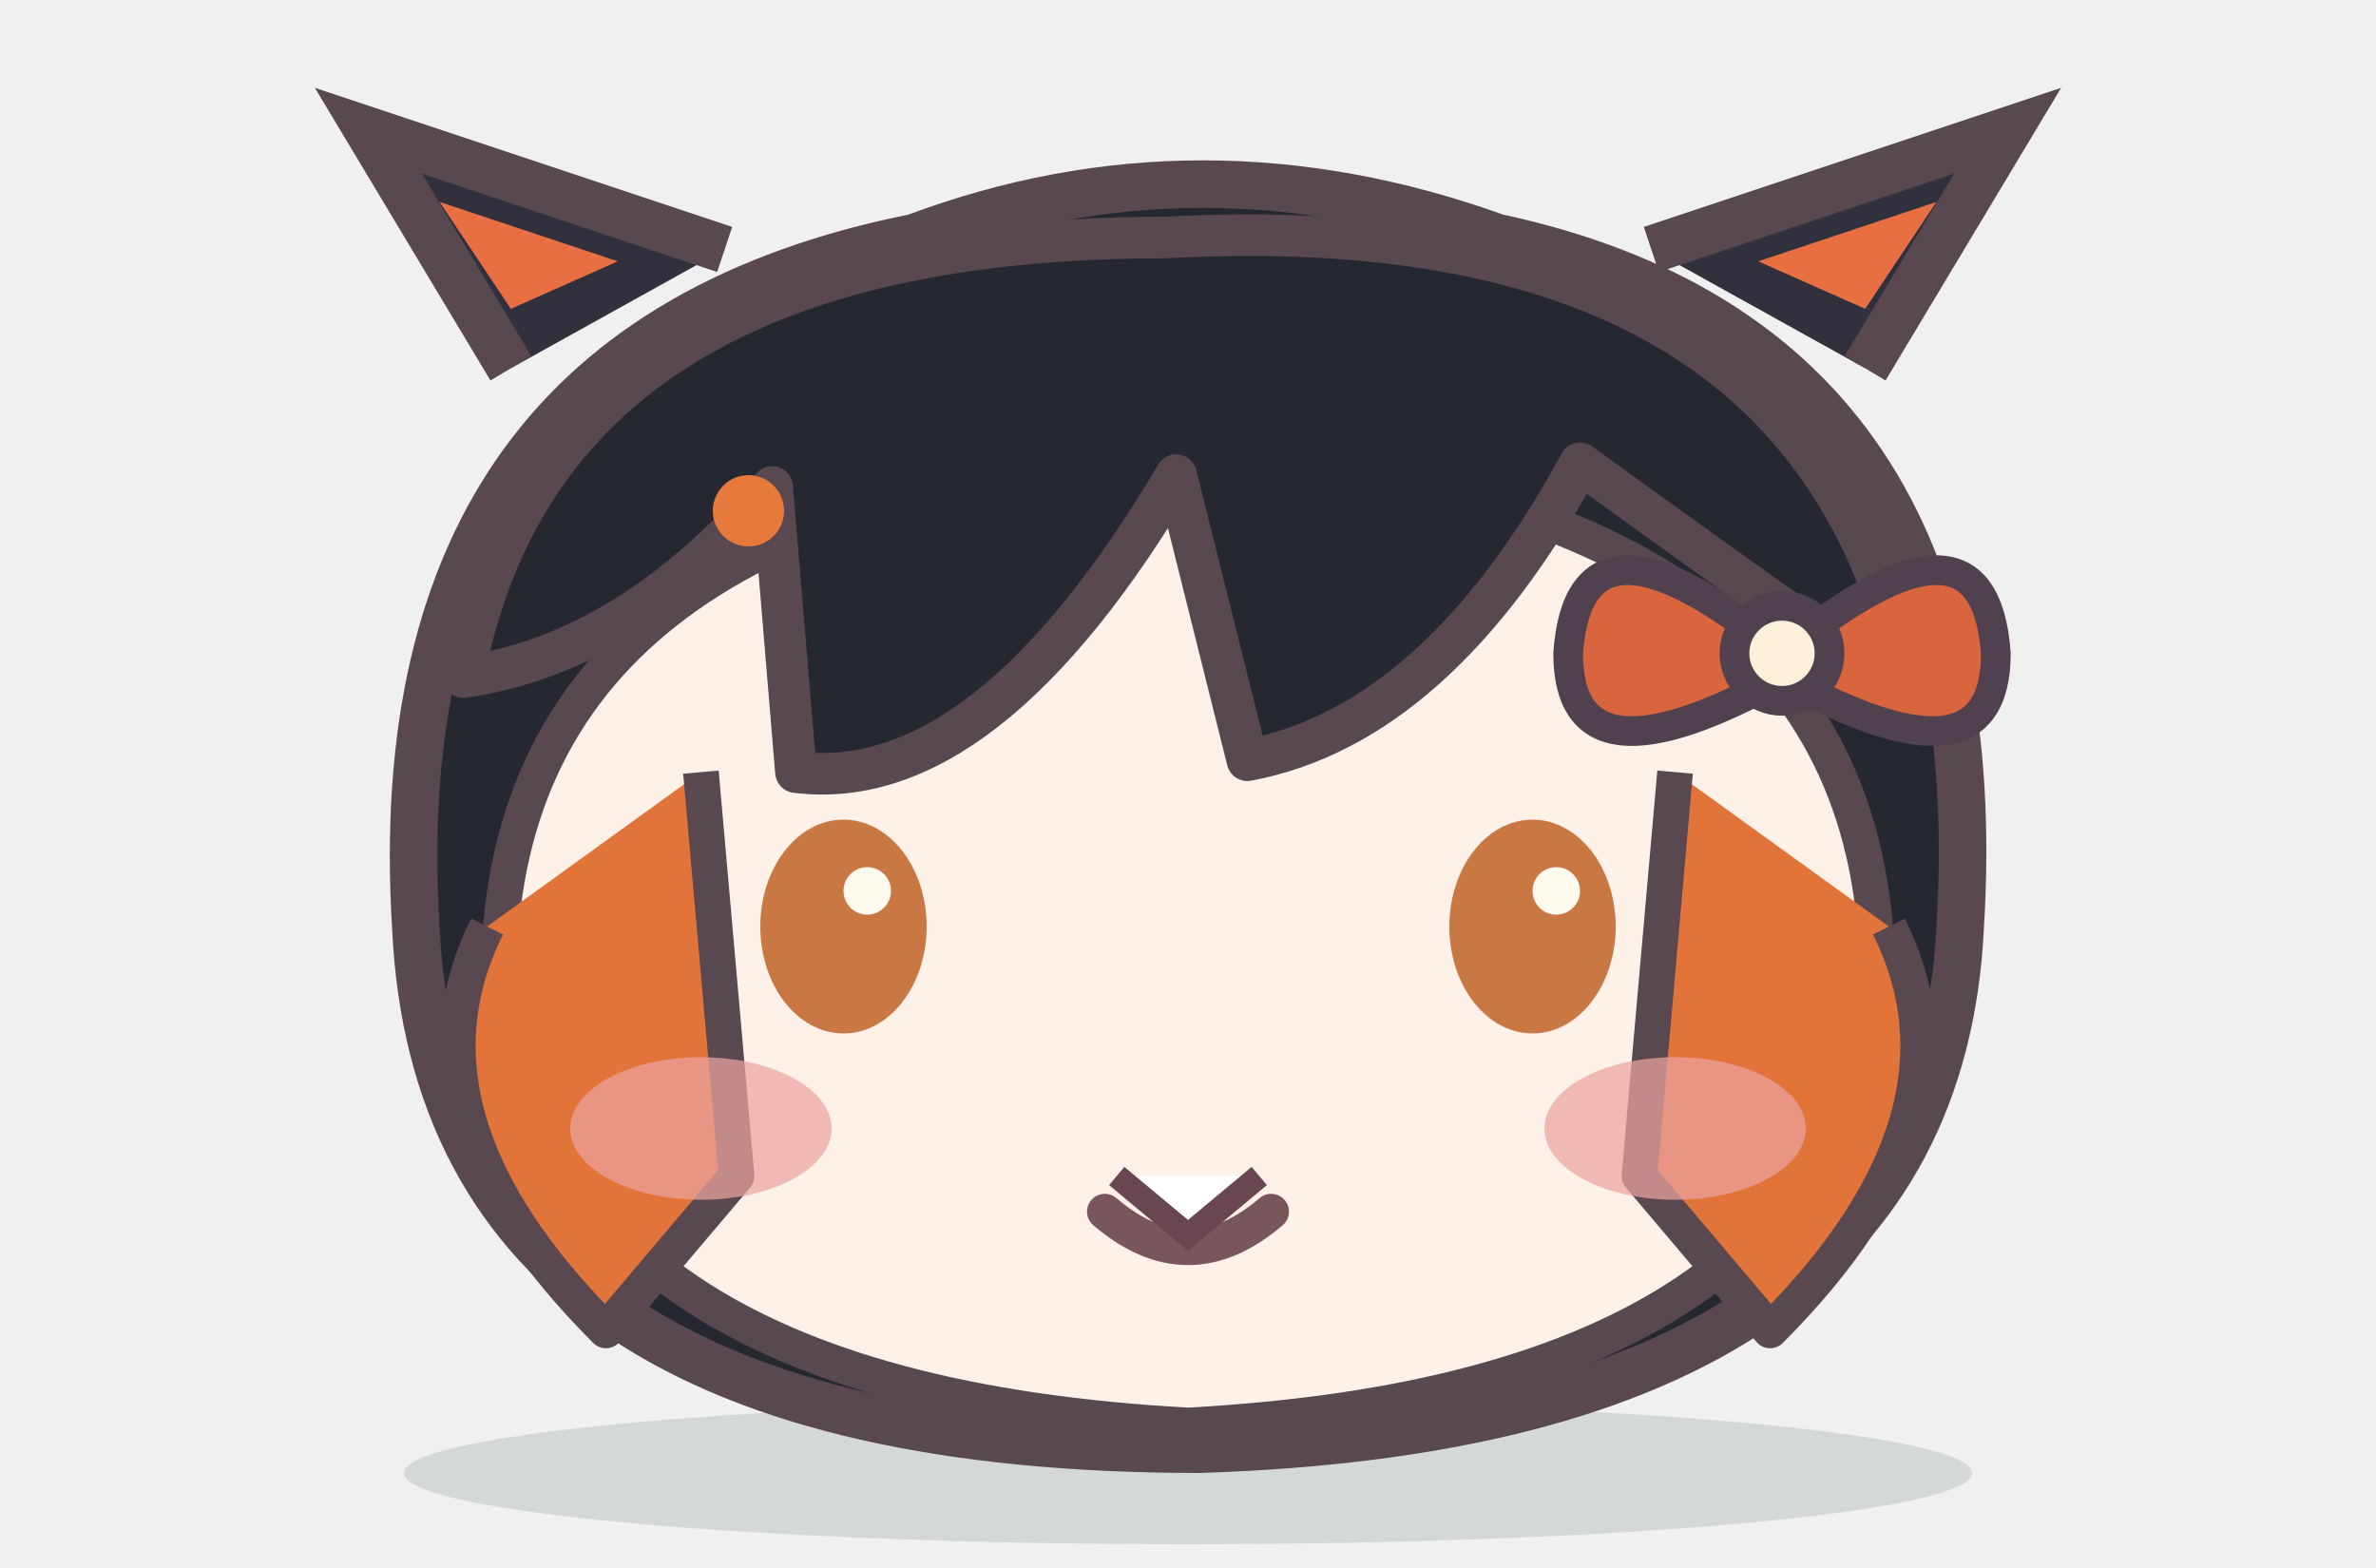
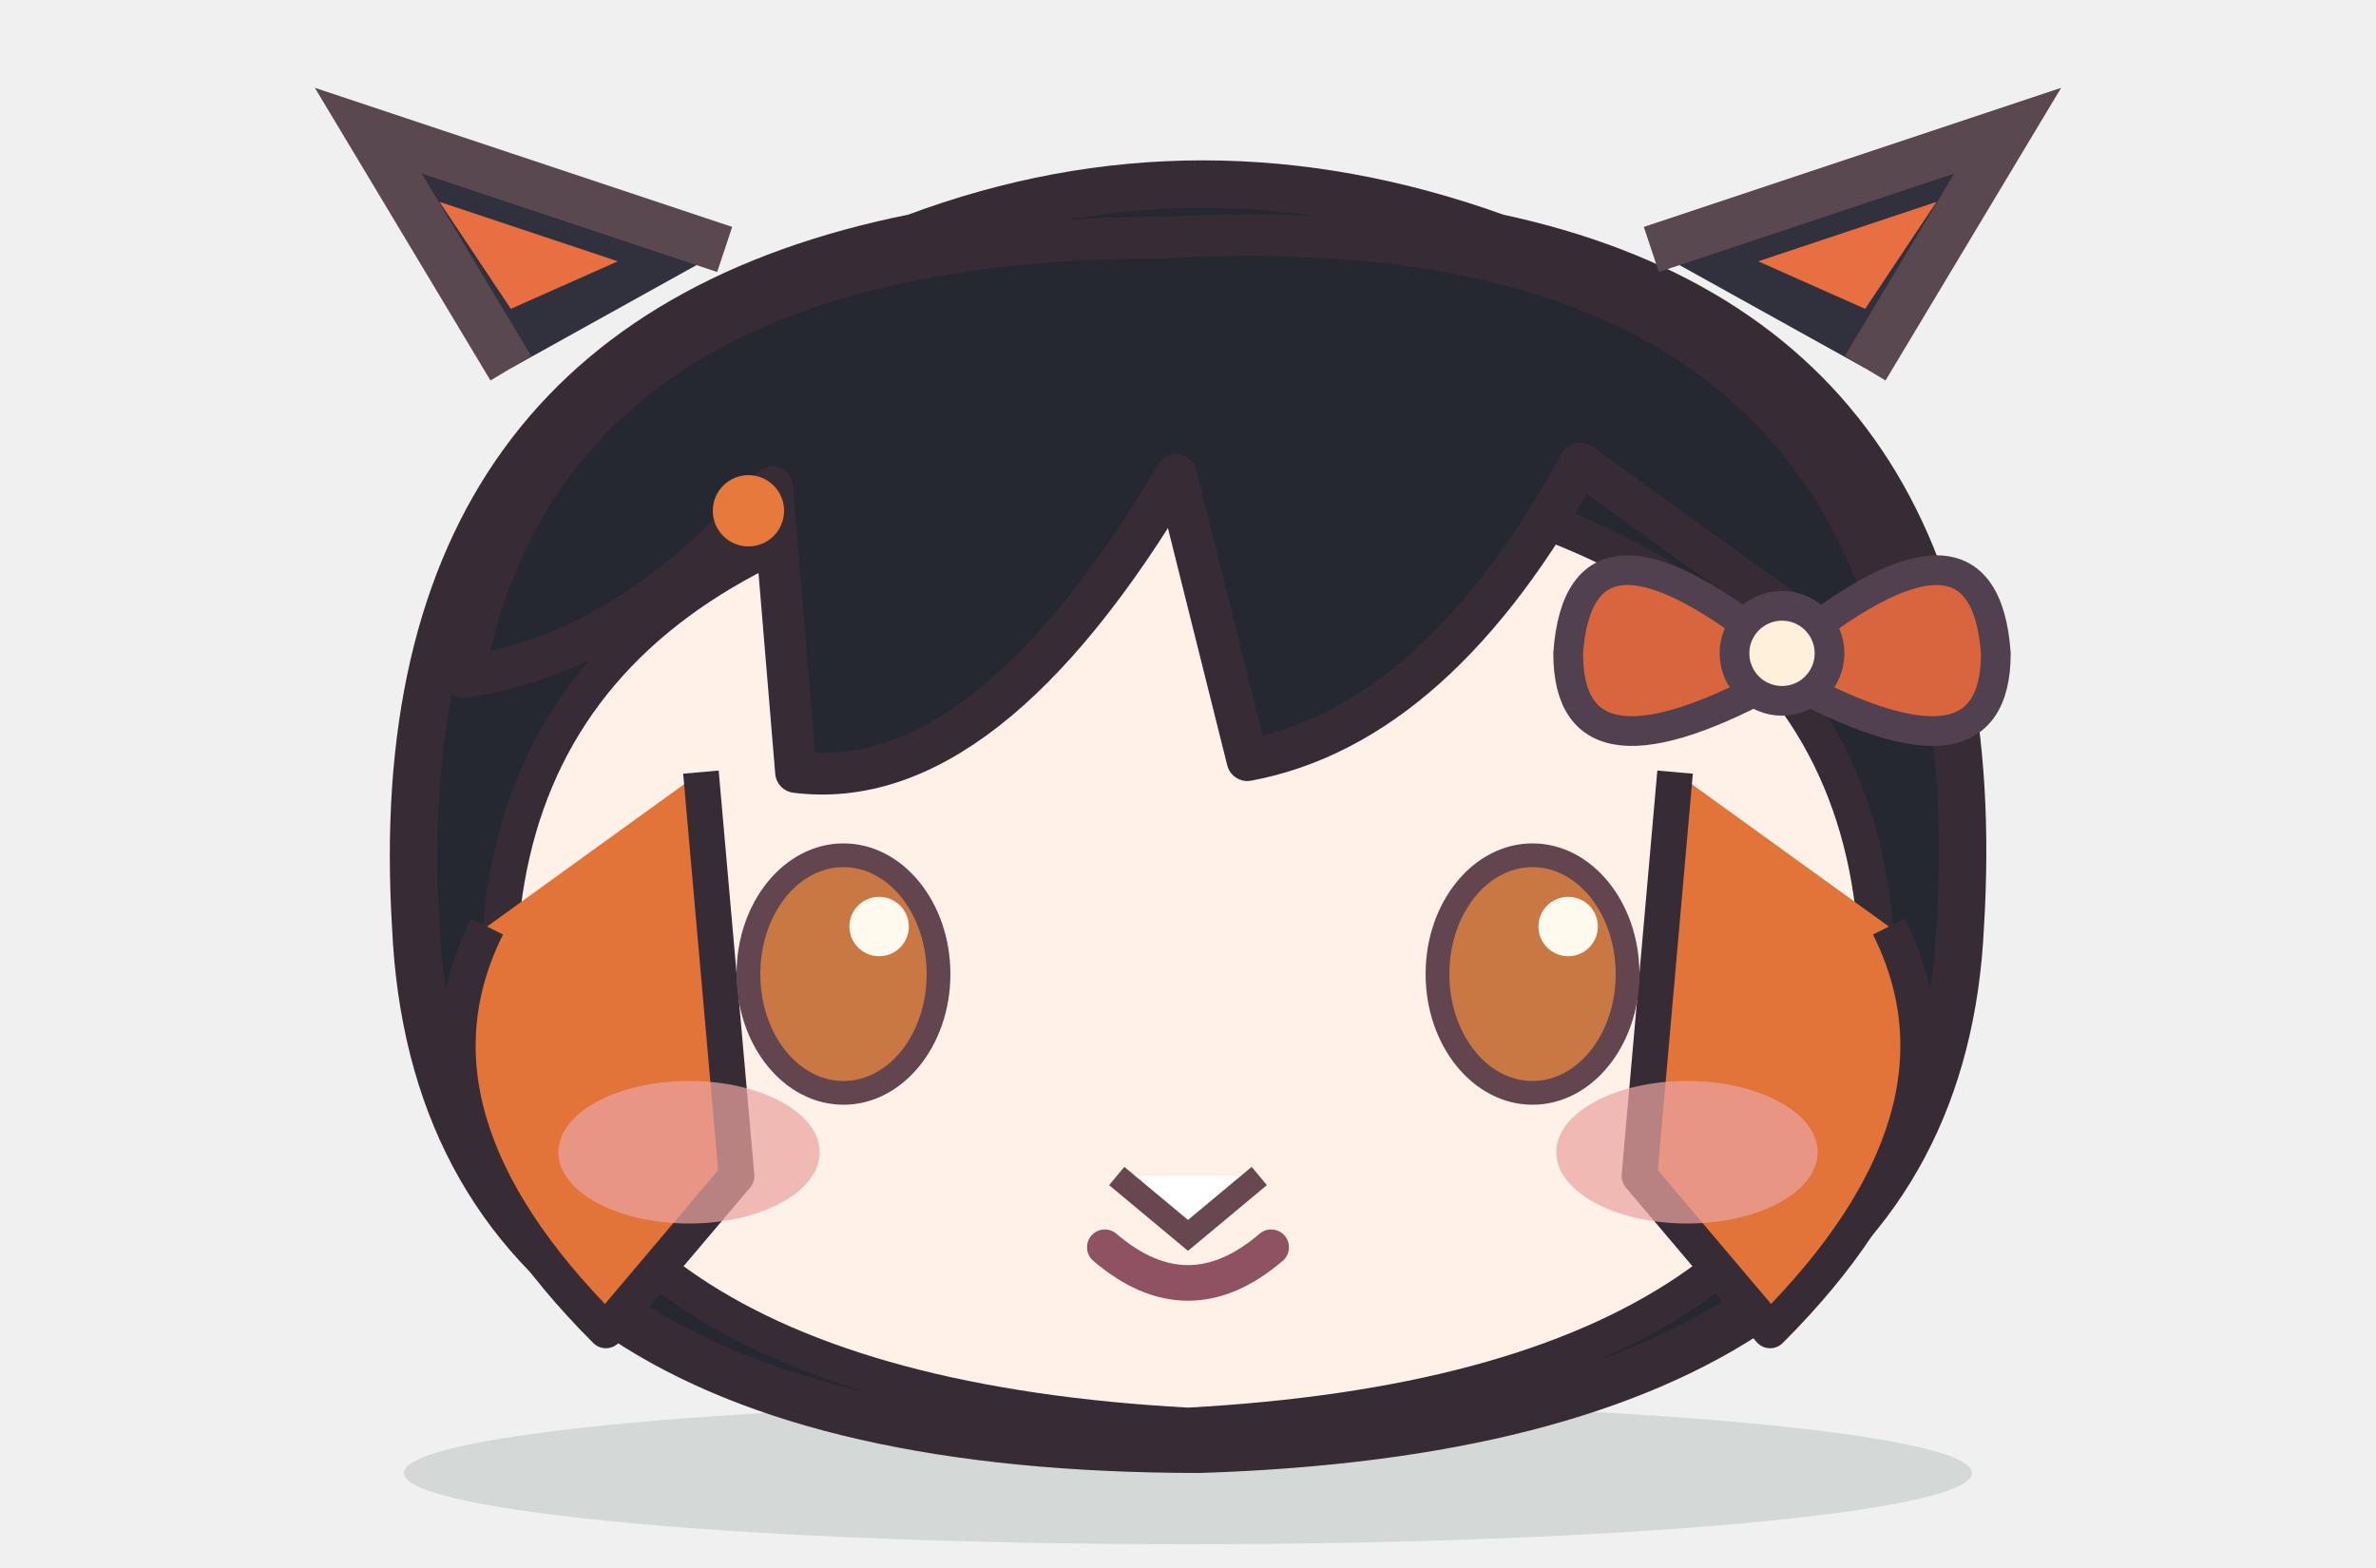
<svg xmlns="http://www.w3.org/2000/svg" viewBox="0 0 200 132">
  <ellipse cx="100" cy="124" rx="66" ry="6" fill="#143d30" opacity=".13" />
-   <path d="M35 78Q32 29 77 20Q101 11 126 20Q168 29 165 78Q163 120 101 122Q37 122 35 78Z" fill="#252731" stroke="#5a4850" stroke-width="4" stroke-linejoin="round" />
-   <path d="M42 81Q43 42 100 38Q157 42 158 81Q155 117 100 120Q45 117 42 81Z" fill="#fff0e8" stroke="#5a4850" stroke-width="3" />
-   <path d="M41 78Q33 94 51 112L62 99L59 65M159 78Q167 94 149 112L138 99L141 65" fill="#e27339" stroke="#5a4850" stroke-width="3" stroke-linejoin="round" />
-   <path d="M39 57Q46 20 98 20Q153 17 161 59Q144 47 133 39Q121 61 105 64L99 40Q83 67 67 65L65 41Q53 55 39 57Z" fill="#252731" stroke="#5a4850" stroke-width="3.5" stroke-linejoin="round" />
-   <ellipse cx="71" cy="78" rx="7" ry="9" fill="#c97844" />
-   <ellipse cx="129" cy="78" rx="7" ry="9" fill="#c97844" />
-   <circle cx="73" cy="75" r="2" fill="#fff9ee" />
-   <circle cx="131" cy="75" r="2" fill="#fff9ee" />
-   <ellipse cx="59" cy="95" rx="11" ry="6" fill="#eaa4a0" opacity=".72" />
-   <ellipse cx="141" cy="95" rx="11" ry="6" fill="#eaa4a0" opacity=".72" />
-   <path d="M93 102Q100 108 107 102" fill="none" stroke="#78565c" stroke-width="3" stroke-linecap="round" />
+   <path d="M35 78Q32 29 77 20Q101 11 126 20Q168 29 165 78Q163 120 101 122Q37 122 35 78Z" fill="#252731" stroke="#372c35" stroke-width="4" stroke-linejoin="round" />
+   <path d="M42 81Q43 42 100 38Q157 42 158 81Q155 117 100 120Q45 117 42 81Z" fill="#fff0e8" stroke="#372c35" stroke-width="3" />
+   <path d="M41 78Q33 94 51 112L62 99L59 65M159 78Q167 94 149 112L138 99L141 65" fill="#e27339" stroke="#372c35" stroke-width="3" stroke-linejoin="round" />
+   <path d="M39 57Q46 20 98 20Q153 17 161 59Q144 47 133 39Q121 61 105 64L99 40Q83 67 67 65L65 41Q53 55 39 57Z" fill="#252731" stroke="#372c35" stroke-width="3.5" stroke-linejoin="round" />
+   <ellipse cx="71" cy="82" rx="9" ry="11" fill="#634550" />
+   <ellipse cx="129" cy="82" rx="9" ry="11" fill="#634550" />
+   <ellipse cx="71" cy="82" rx="7" ry="9" fill="#c97844" />
+   <ellipse cx="129" cy="82" rx="7" ry="9" fill="#c97844" />
+   <circle cx="74" cy="78" r="2.5" fill="#fff9ee" />
+   <circle cx="132" cy="78" r="2.5" fill="#fff9ee" />
+   <ellipse cx="58" cy="97" rx="11" ry="6" fill="#eaa4a0" opacity=".72" />
+   <ellipse cx="142" cy="97" rx="11" ry="6" fill="#eaa4a0" opacity=".72" />
+   <path d="M93 105Q100 111 107 105" fill="none" stroke="#8f5262" stroke-width="3" stroke-linecap="round" />
  <path d="M43 31L31 11L61 21M157 31l12-20l-30 10" fill="#30313c" stroke="#5a4850" stroke-width="4" />
  <path d="M43 26L37 17L52 22M157 26l6-9l-15 5" fill="#e86f42" />
  <g transform="translate(150 55)" stroke="#51404d" stroke-width="2.5" stroke-linejoin="round">
    <path d="M0 0Q-17-14-18 0Q-18 12 0 2Q18 12 18 0Q17-14 0 0Z" fill="#d9653e" />
    <circle r="4" fill="#fff0dc" />
  </g>
  <circle cx="63" cy="43" r="3" fill="#e8793c" />
  <path d="M94 99l6 5l6-5" fill="#fff" stroke="#694750" stroke-width="2" />
</svg>
